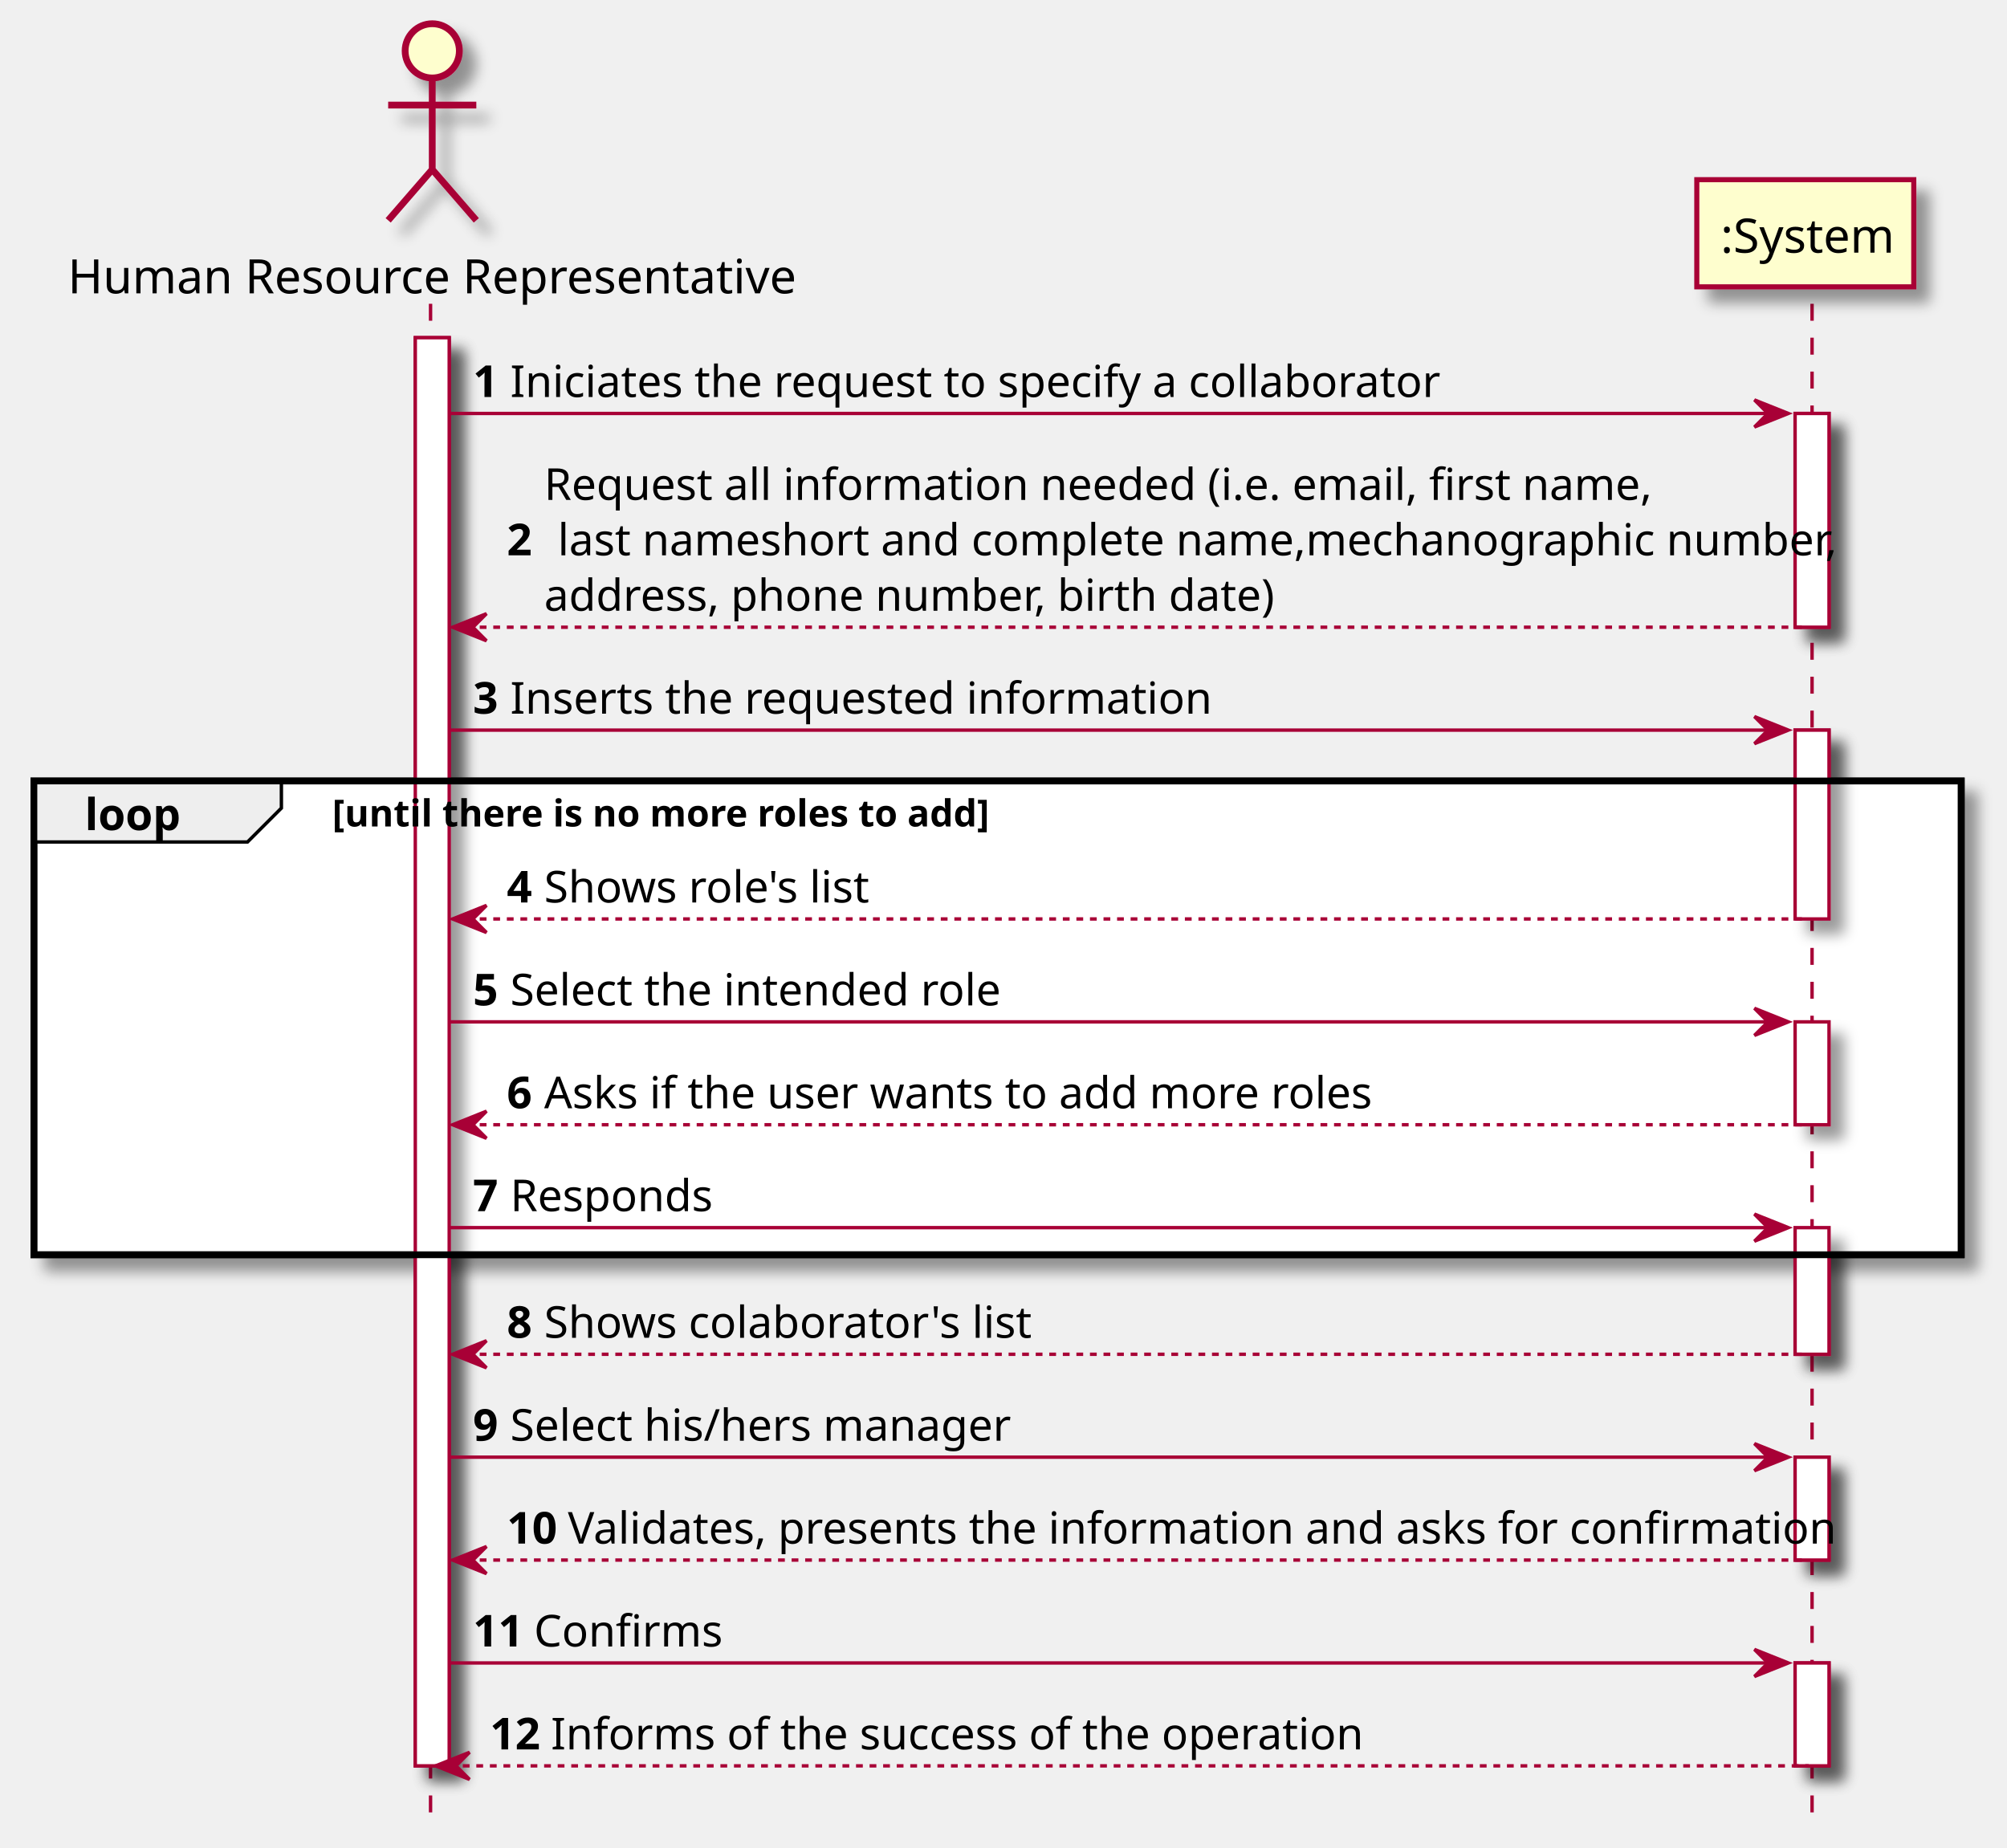
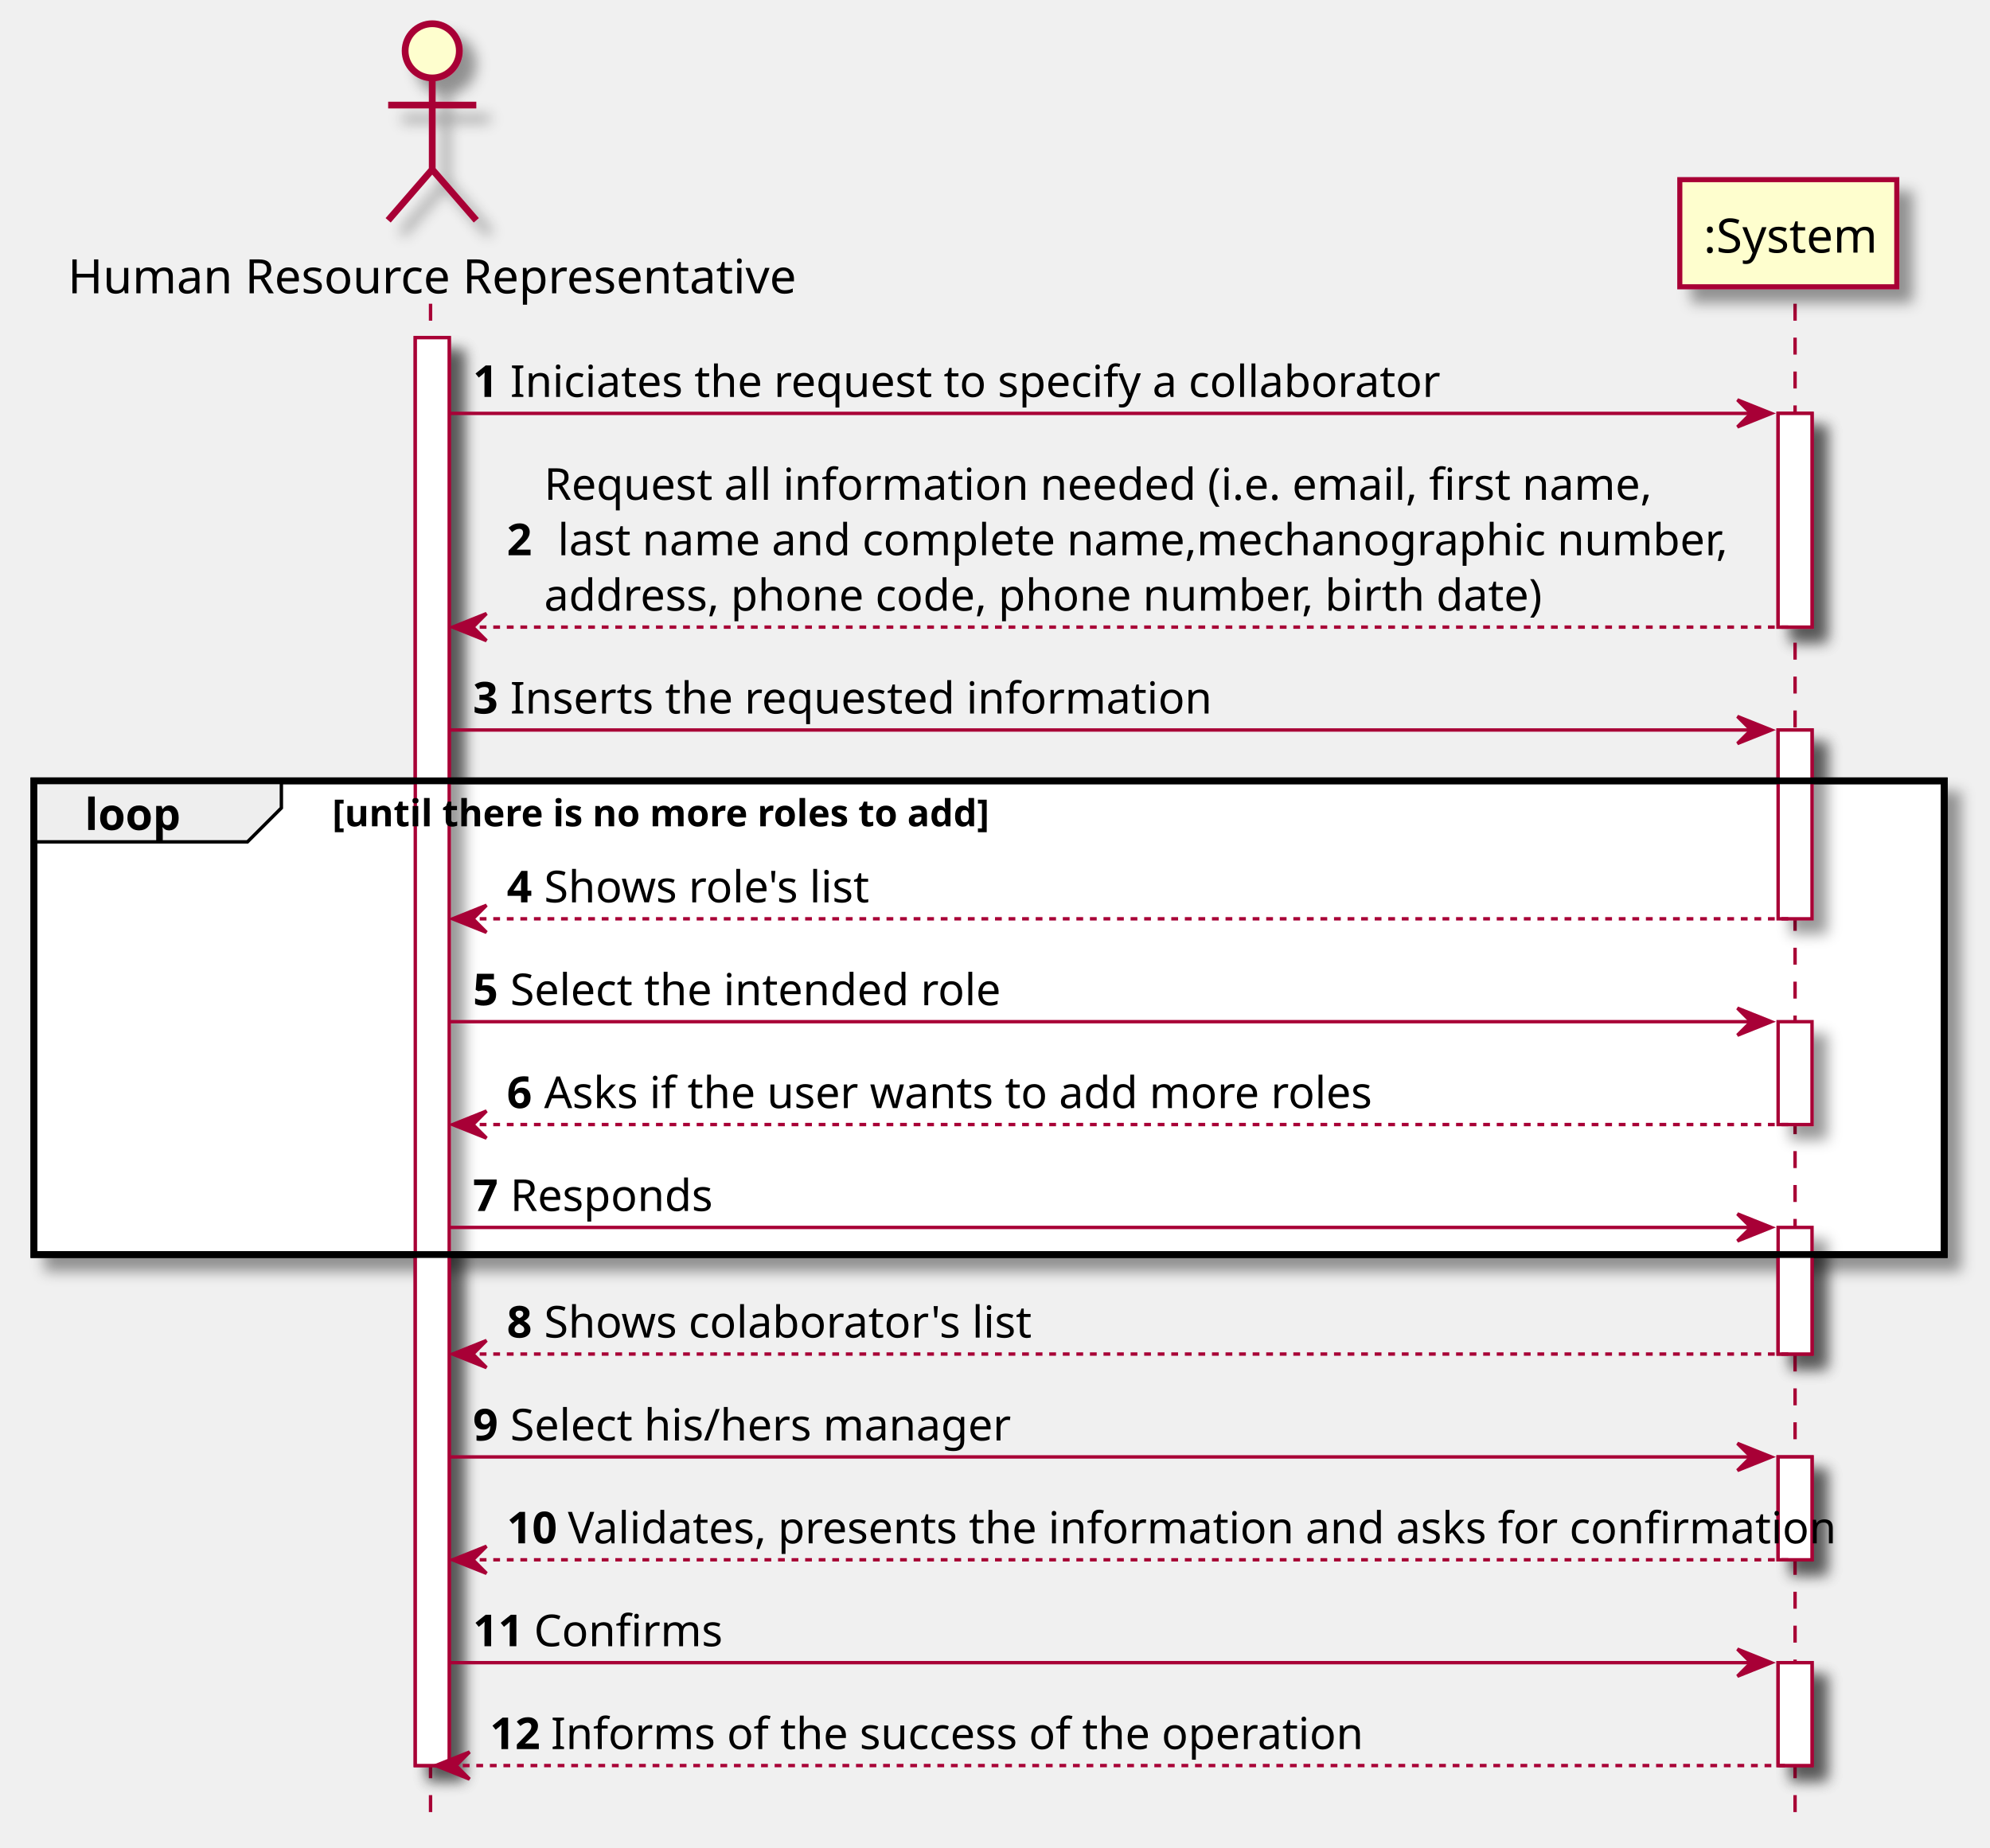
- <svg xmlns="http://www.w3.org/2000/svg" contentScriptType="application/ecmascript" contentStyleType="text/css" height="545px" preserveAspectRatio="none" style="width:592px;height:545px;" version="1.1" viewBox="0 0 592 545" width="592px" zoomAndPan="magnify">
+ <svg xmlns="http://www.w3.org/2000/svg" contentScriptType="application/ecmascript" contentStyleType="text/css" height="545px" preserveAspectRatio="none" style="width:587px;height:545px;" version="1.1" viewBox="0 0 587 545" width="587px" zoomAndPan="magnify">
  <defs>
-     <filter height="300%" id="frrfsa0cfepnf" width="300%" x="-1" y="-1">
+     <filter height="300%" id="f1srlrlj6tjkns" width="300%" x="-1" y="-1">
      <feGaussianBlur result="blurOut" stdDeviation="2.0" />
      <feColorMatrix in="blurOut" result="blurOut2" type="matrix" values="0 0 0 0 0 0 0 0 0 0 0 0 0 0 0 0 0 0 .4 0" />
      <feOffset dx="4.0" dy="4.0" in="blurOut2" result="blurOut3" />
      <feBlend in="SourceGraphic" in2="blurOut3" mode="normal" />
    </filter>
  </defs>
  <g>
-     <rect fill="#FFFFFF" filter="url(#frrfsa0cfepnf)" height="421.273" style="stroke:#A80036;stroke-width:1.0;" width="10" x="122.5" y="99.609" />
-     <rect fill="#FFFFFF" filter="url(#frrfsa0cfepnf)" height="63.055" style="stroke:#A80036;stroke-width:1.0;" width="10" x="529.5" y="121.961" />
-     <rect fill="#FFFFFF" filter="url(#frrfsa0cfepnf)" height="55.703" style="stroke:#A80036;stroke-width:1.0;" width="10" x="529.5" y="215.367" />
-     <rect fill="#FFFFFF" filter="url(#frrfsa0cfepnf)" height="30.352" style="stroke:#A80036;stroke-width:1.0;" width="10" x="529.5" y="301.422" />
-     <rect fill="#FFFFFF" filter="url(#frrfsa0cfepnf)" height="37.352" style="stroke:#A80036;stroke-width:1.0;" width="10" x="529.5" y="362.125" />
-     <rect fill="#FFFFFF" filter="url(#frrfsa0cfepnf)" height="30.352" style="stroke:#A80036;stroke-width:1.0;" width="10" x="529.5" y="429.828" />
-     <rect fill="#FFFFFF" filter="url(#frrfsa0cfepnf)" height="30.352" style="stroke:#A80036;stroke-width:1.0;" width="10" x="529.5" y="490.531" />
-     <rect fill="#FFFFFF" filter="url(#frrfsa0cfepnf)" height="139.758" style="stroke:#000000;stroke-width:2.0;" width="568.5" x="10" y="230.367" />
+     <rect fill="#FFFFFF" filter="url(#f1srlrlj6tjkns)" height="421.273" style="stroke:#A80036;stroke-width:1.0;" width="10" x="122.5" y="99.609" />
+     <rect fill="#FFFFFF" filter="url(#f1srlrlj6tjkns)" height="63.055" style="stroke:#A80036;stroke-width:1.0;" width="10" x="524.5" y="121.961" />
+     <rect fill="#FFFFFF" filter="url(#f1srlrlj6tjkns)" height="55.703" style="stroke:#A80036;stroke-width:1.0;" width="10" x="524.5" y="215.367" />
+     <rect fill="#FFFFFF" filter="url(#f1srlrlj6tjkns)" height="30.352" style="stroke:#A80036;stroke-width:1.0;" width="10" x="524.5" y="301.422" />
+     <rect fill="#FFFFFF" filter="url(#f1srlrlj6tjkns)" height="37.352" style="stroke:#A80036;stroke-width:1.0;" width="10" x="524.5" y="362.125" />
+     <rect fill="#FFFFFF" filter="url(#f1srlrlj6tjkns)" height="30.352" style="stroke:#A80036;stroke-width:1.0;" width="10" x="524.5" y="429.828" />
+     <rect fill="#FFFFFF" filter="url(#f1srlrlj6tjkns)" height="30.352" style="stroke:#A80036;stroke-width:1.0;" width="10" x="524.5" y="490.531" />
+     <rect fill="#FFFFFF" filter="url(#f1srlrlj6tjkns)" height="139.758" style="stroke:#000000;stroke-width:2.0;" width="563.5" x="10" y="230.367" />
    <line style="stroke:#A80036;stroke-width:1.0;stroke-dasharray:5.0,5.0;" x1="127" x2="127" y1="89.609" y2="538.883" />
-     <line style="stroke:#A80036;stroke-width:1.0;stroke-dasharray:5.0,5.0;" x1="534.5" x2="534.5" y1="89.609" y2="538.883" />
+     <line style="stroke:#A80036;stroke-width:1.0;stroke-dasharray:5.0,5.0;" x1="529.5" x2="529.5" y1="89.609" y2="538.883" />
    <text fill="#000000" font-family="sans-serif" font-size="14" lengthAdjust="spacing" textLength="209" x="20" y="86.533">Human Resource Representative</text>
-     <ellipse cx="127.5" cy="15" fill="#FEFECE" filter="url(#frrfsa0cfepnf)" rx="8" ry="8" style="stroke:#A80036;stroke-width:2.0;" />
-     <path d="M127.5,23 L127.5,50 M114.5,31 L140.5,31 M127.5,50 L114.5,65 M127.5,50 L140.5,65 " fill="none" filter="url(#frrfsa0cfepnf)" style="stroke:#A80036;stroke-width:2.0;" />
-     <rect fill="#FEFECE" filter="url(#frrfsa0cfepnf)" height="31.609" style="stroke:#A80036;stroke-width:1.5;" width="64" x="500.5" y="53" />
-     <text fill="#000000" font-family="sans-serif" font-size="14" lengthAdjust="spacing" textLength="50" x="507.5" y="74.533">:System</text>
-     <rect fill="#FFFFFF" filter="url(#frrfsa0cfepnf)" height="421.273" style="stroke:#A80036;stroke-width:1.0;" width="10" x="122.5" y="99.609" />
-     <rect fill="#FFFFFF" filter="url(#frrfsa0cfepnf)" height="63.055" style="stroke:#A80036;stroke-width:1.0;" width="10" x="529.5" y="121.961" />
-     <rect fill="#FFFFFF" filter="url(#frrfsa0cfepnf)" height="55.703" style="stroke:#A80036;stroke-width:1.0;" width="10" x="529.5" y="215.367" />
-     <rect fill="#FFFFFF" filter="url(#frrfsa0cfepnf)" height="30.352" style="stroke:#A80036;stroke-width:1.0;" width="10" x="529.5" y="301.422" />
-     <rect fill="#FFFFFF" filter="url(#frrfsa0cfepnf)" height="37.352" style="stroke:#A80036;stroke-width:1.0;" width="10" x="529.5" y="362.125" />
-     <rect fill="#FFFFFF" filter="url(#frrfsa0cfepnf)" height="30.352" style="stroke:#A80036;stroke-width:1.0;" width="10" x="529.5" y="429.828" />
-     <rect fill="#FFFFFF" filter="url(#frrfsa0cfepnf)" height="30.352" style="stroke:#A80036;stroke-width:1.0;" width="10" x="529.5" y="490.531" />
-     <polygon fill="#A80036" points="517.5,117.961,527.5,121.961,517.5,125.961,521.5,121.961" style="stroke:#A80036;stroke-width:1.0;" />
-     <line style="stroke:#A80036;stroke-width:1.0;" x1="132.5" x2="523.5" y1="121.961" y2="121.961" />
+     <ellipse cx="127.5" cy="15" fill="#FEFECE" filter="url(#f1srlrlj6tjkns)" rx="8" ry="8" style="stroke:#A80036;stroke-width:2.0;" />
+     <path d="M127.5,23 L127.5,50 M114.5,31 L140.5,31 M127.5,50 L114.5,65 M127.5,50 L140.5,65 " fill="none" filter="url(#f1srlrlj6tjkns)" style="stroke:#A80036;stroke-width:2.0;" />
+     <rect fill="#FEFECE" filter="url(#f1srlrlj6tjkns)" height="31.609" style="stroke:#A80036;stroke-width:1.5;" width="64" x="495.5" y="53" />
+     <text fill="#000000" font-family="sans-serif" font-size="14" lengthAdjust="spacing" textLength="50" x="502.5" y="74.533">:System</text>
+     <rect fill="#FFFFFF" filter="url(#f1srlrlj6tjkns)" height="421.273" style="stroke:#A80036;stroke-width:1.0;" width="10" x="122.5" y="99.609" />
+     <rect fill="#FFFFFF" filter="url(#f1srlrlj6tjkns)" height="63.055" style="stroke:#A80036;stroke-width:1.0;" width="10" x="524.5" y="121.961" />
+     <rect fill="#FFFFFF" filter="url(#f1srlrlj6tjkns)" height="55.703" style="stroke:#A80036;stroke-width:1.0;" width="10" x="524.5" y="215.367" />
+     <rect fill="#FFFFFF" filter="url(#f1srlrlj6tjkns)" height="30.352" style="stroke:#A80036;stroke-width:1.0;" width="10" x="524.5" y="301.422" />
+     <rect fill="#FFFFFF" filter="url(#f1srlrlj6tjkns)" height="37.352" style="stroke:#A80036;stroke-width:1.0;" width="10" x="524.5" y="362.125" />
+     <rect fill="#FFFFFF" filter="url(#f1srlrlj6tjkns)" height="30.352" style="stroke:#A80036;stroke-width:1.0;" width="10" x="524.5" y="429.828" />
+     <rect fill="#FFFFFF" filter="url(#f1srlrlj6tjkns)" height="30.352" style="stroke:#A80036;stroke-width:1.0;" width="10" x="524.5" y="490.531" />
+     <polygon fill="#A80036" points="512.5,117.961,522.5,121.961,512.5,125.961,516.5,121.961" style="stroke:#A80036;stroke-width:1.0;" />
+     <line style="stroke:#A80036;stroke-width:1.0;" x1="132.5" x2="518.5" y1="121.961" y2="121.961" />
    <text fill="#000000" font-family="sans-serif" font-size="13" font-weight="bold" lengthAdjust="spacing" textLength="7" x="139.5" y="117.105">1</text>
    <text fill="#000000" font-family="sans-serif" font-size="13" lengthAdjust="spacing" textLength="259" x="150.5" y="117.105">Iniciates the request to specify a collaborator</text>
    <polygon fill="#A80036" points="143.5,181.016,133.5,185.016,143.5,189.016,139.5,185.016" style="stroke:#A80036;stroke-width:1.0;" />
-     <line style="stroke:#A80036;stroke-width:1.0;stroke-dasharray:2.0,2.0;" x1="137.5" x2="533.5" y1="185.016" y2="185.016" />
+     <line style="stroke:#A80036;stroke-width:1.0;stroke-dasharray:2.0,2.0;" x1="137.5" x2="528.5" y1="185.016" y2="185.016" />
    <text fill="#000000" font-family="sans-serif" font-size="13" font-weight="bold" lengthAdjust="spacing" textLength="7" x="149.5" y="163.808">2</text>
    <text fill="#000000" font-family="sans-serif" font-size="13" lengthAdjust="spacing" textLength="308" x="160.5" y="147.456">Request all information needed (i.e. email, first name,</text>
-     <text fill="#000000" font-family="sans-serif" font-size="13" lengthAdjust="spacing" textLength="354" x="164.5" y="163.808">last nameshort and complete name,mechanographic number,</text>
-     <text fill="#000000" font-family="sans-serif" font-size="13" lengthAdjust="spacing" textLength="202" x="160.5" y="180.159">address, phone number, birth date)</text>
-     <polygon fill="#A80036" points="517.5,211.367,527.5,215.367,517.5,219.367,521.5,215.367" style="stroke:#A80036;stroke-width:1.0;" />
-     <line style="stroke:#A80036;stroke-width:1.0;" x1="132.5" x2="523.5" y1="215.367" y2="215.367" />
+     <text fill="#000000" font-family="sans-serif" font-size="13" lengthAdjust="spacing" textLength="325" x="164.5" y="163.808">last name and complete name,mechanographic number,</text>
+     <text fill="#000000" font-family="sans-serif" font-size="13" lengthAdjust="spacing" textLength="277" x="160.5" y="180.159">address, phone code, phone number, birth date)</text>
+     <polygon fill="#A80036" points="512.5,211.367,522.5,215.367,512.5,219.367,516.5,215.367" style="stroke:#A80036;stroke-width:1.0;" />
+     <line style="stroke:#A80036;stroke-width:1.0;" x1="132.5" x2="518.5" y1="215.367" y2="215.367" />
    <text fill="#000000" font-family="sans-serif" font-size="13" font-weight="bold" lengthAdjust="spacing" textLength="7" x="139.5" y="210.511">3</text>
    <text fill="#000000" font-family="sans-serif" font-size="13" lengthAdjust="spacing" textLength="189" x="150.5" y="210.511">Inserts the requested information</text>
    <path d="M10,230.367 L83,230.367 L83,238.367 L73,248.367 L10,248.367 L10,230.367 " fill="#EEEEEE" style="stroke:#000000;stroke-width:1.0;" />
-     <rect fill="none" height="139.758" style="stroke:#000000;stroke-width:2.0;" width="568.5" x="10" y="230.367" />
+     <rect fill="none" height="139.758" style="stroke:#000000;stroke-width:2.0;" width="563.5" x="10" y="230.367" />
    <text fill="#000000" font-family="sans-serif" font-size="13" font-weight="bold" lengthAdjust="spacing" textLength="28" x="25" y="244.862">loop</text>
    <text fill="#000000" font-family="sans-serif" font-size="11" font-weight="bold" lengthAdjust="spacing" textLength="197" x="98" y="243.786">[until there is no more roles to add]</text>
    <polygon fill="#A80036" points="143.5,267.07,133.5,271.07,143.5,275.07,139.5,271.07" style="stroke:#A80036;stroke-width:1.0;" />
-     <line style="stroke:#A80036;stroke-width:1.0;stroke-dasharray:2.0,2.0;" x1="137.5" x2="533.5" y1="271.07" y2="271.07" />
+     <line style="stroke:#A80036;stroke-width:1.0;stroke-dasharray:2.0,2.0;" x1="137.5" x2="528.5" y1="271.07" y2="271.07" />
    <text fill="#000000" font-family="sans-serif" font-size="13" font-weight="bold" lengthAdjust="spacing" textLength="7" x="149.5" y="266.214">4</text>
    <text fill="#000000" font-family="sans-serif" font-size="13" lengthAdjust="spacing" textLength="94" x="160.5" y="266.214">Shows role's list</text>
-     <polygon fill="#A80036" points="517.5,297.422,527.5,301.422,517.5,305.422,521.5,301.422" style="stroke:#A80036;stroke-width:1.0;" />
-     <line style="stroke:#A80036;stroke-width:1.0;" x1="132.5" x2="523.5" y1="301.422" y2="301.422" />
+     <polygon fill="#A80036" points="512.5,297.422,522.5,301.422,512.5,305.422,516.5,301.422" style="stroke:#A80036;stroke-width:1.0;" />
+     <line style="stroke:#A80036;stroke-width:1.0;" x1="132.5" x2="518.5" y1="301.422" y2="301.422" />
    <text fill="#000000" font-family="sans-serif" font-size="13" font-weight="bold" lengthAdjust="spacing" textLength="7" x="139.5" y="296.565">5</text>
    <text fill="#000000" font-family="sans-serif" font-size="13" lengthAdjust="spacing" textLength="137" x="150.5" y="296.565">Select the intended role</text>
    <polygon fill="#A80036" points="143.5,327.773,133.5,331.773,143.5,335.773,139.5,331.773" style="stroke:#A80036;stroke-width:1.0;" />
-     <line style="stroke:#A80036;stroke-width:1.0;stroke-dasharray:2.0,2.0;" x1="137.5" x2="533.5" y1="331.773" y2="331.773" />
+     <line style="stroke:#A80036;stroke-width:1.0;stroke-dasharray:2.0,2.0;" x1="137.5" x2="528.5" y1="331.773" y2="331.773" />
    <text fill="#000000" font-family="sans-serif" font-size="13" font-weight="bold" lengthAdjust="spacing" textLength="7" x="149.5" y="326.917">6</text>
    <text fill="#000000" font-family="sans-serif" font-size="13" lengthAdjust="spacing" textLength="234" x="160.5" y="326.917">Asks if the user wants to add more roles</text>
-     <polygon fill="#A80036" points="517.5,358.125,527.5,362.125,517.5,366.125,521.5,362.125" style="stroke:#A80036;stroke-width:1.0;" />
-     <line style="stroke:#A80036;stroke-width:1.0;" x1="132.5" x2="523.5" y1="362.125" y2="362.125" />
+     <polygon fill="#A80036" points="512.5,358.125,522.5,362.125,512.5,366.125,516.5,362.125" style="stroke:#A80036;stroke-width:1.0;" />
+     <line style="stroke:#A80036;stroke-width:1.0;" x1="132.5" x2="518.5" y1="362.125" y2="362.125" />
    <text fill="#000000" font-family="sans-serif" font-size="13" font-weight="bold" lengthAdjust="spacing" textLength="7" x="139.5" y="357.269">7</text>
    <text fill="#000000" font-family="sans-serif" font-size="13" lengthAdjust="spacing" textLength="58" x="150.5" y="357.269">Responds</text>
    <polygon fill="#A80036" points="143.5,395.477,133.5,399.477,143.5,403.477,139.5,399.477" style="stroke:#A80036;stroke-width:1.0;" />
-     <line style="stroke:#A80036;stroke-width:1.0;stroke-dasharray:2.0,2.0;" x1="137.5" x2="533.5" y1="399.477" y2="399.477" />
+     <line style="stroke:#A80036;stroke-width:1.0;stroke-dasharray:2.0,2.0;" x1="137.5" x2="528.5" y1="399.477" y2="399.477" />
    <text fill="#000000" font-family="sans-serif" font-size="13" font-weight="bold" lengthAdjust="spacing" textLength="7" x="149.5" y="394.62">8</text>
    <text fill="#000000" font-family="sans-serif" font-size="13" lengthAdjust="spacing" textLength="137" x="160.5" y="394.62">Shows colaborator's list</text>
-     <polygon fill="#A80036" points="517.5,425.828,527.5,429.828,517.5,433.828,521.5,429.828" style="stroke:#A80036;stroke-width:1.0;" />
-     <line style="stroke:#A80036;stroke-width:1.0;" x1="132.5" x2="523.5" y1="429.828" y2="429.828" />
+     <polygon fill="#A80036" points="512.5,425.828,522.5,429.828,512.5,433.828,516.5,429.828" style="stroke:#A80036;stroke-width:1.0;" />
+     <line style="stroke:#A80036;stroke-width:1.0;" x1="132.5" x2="518.5" y1="429.828" y2="429.828" />
    <text fill="#000000" font-family="sans-serif" font-size="13" font-weight="bold" lengthAdjust="spacing" textLength="7" x="139.5" y="424.972">9</text>
    <text fill="#000000" font-family="sans-serif" font-size="13" lengthAdjust="spacing" textLength="141" x="150.5" y="424.972">Select his/hers manager</text>
    <polygon fill="#A80036" points="143.5,456.18,133.5,460.18,143.5,464.18,139.5,460.18" style="stroke:#A80036;stroke-width:1.0;" />
-     <line style="stroke:#A80036;stroke-width:1.0;stroke-dasharray:2.0,2.0;" x1="137.5" x2="533.5" y1="460.18" y2="460.18" />
+     <line style="stroke:#A80036;stroke-width:1.0;stroke-dasharray:2.0,2.0;" x1="137.5" x2="528.5" y1="460.18" y2="460.18" />
    <text fill="#000000" font-family="sans-serif" font-size="13" font-weight="bold" lengthAdjust="spacing" textLength="14" x="149.5" y="455.323">10</text>
    <text fill="#000000" font-family="sans-serif" font-size="13" lengthAdjust="spacing" textLength="350" x="167.5" y="455.323">Validates, presents the information and asks for confirmation</text>
-     <polygon fill="#A80036" points="517.5,486.531,527.5,490.531,517.5,494.531,521.5,490.531" style="stroke:#A80036;stroke-width:1.0;" />
-     <line style="stroke:#A80036;stroke-width:1.0;" x1="132.5" x2="523.5" y1="490.531" y2="490.531" />
+     <polygon fill="#A80036" points="512.5,486.531,522.5,490.531,512.5,494.531,516.5,490.531" style="stroke:#A80036;stroke-width:1.0;" />
+     <line style="stroke:#A80036;stroke-width:1.0;" x1="132.5" x2="518.5" y1="490.531" y2="490.531" />
    <text fill="#000000" font-family="sans-serif" font-size="13" font-weight="bold" lengthAdjust="spacing" textLength="14" x="139.5" y="485.675">11</text>
    <text fill="#000000" font-family="sans-serif" font-size="13" lengthAdjust="spacing" textLength="51" x="157.5" y="485.675">Confirms</text>
    <polygon fill="#A80036" points="138.5,516.883,128.5,520.883,138.5,524.883,134.5,520.883" style="stroke:#A80036;stroke-width:1.0;" />
-     <line style="stroke:#A80036;stroke-width:1.0;stroke-dasharray:2.0,2.0;" x1="132.5" x2="533.5" y1="520.883" y2="520.883" />
+     <line style="stroke:#A80036;stroke-width:1.0;stroke-dasharray:2.0,2.0;" x1="132.5" x2="528.5" y1="520.883" y2="520.883" />
    <text fill="#000000" font-family="sans-serif" font-size="13" font-weight="bold" lengthAdjust="spacing" textLength="14" x="144.5" y="516.026">12</text>
    <text fill="#000000" font-family="sans-serif" font-size="13" lengthAdjust="spacing" textLength="224" x="162.5" y="516.026">Informs of the success of the operation</text>
  </g>
</svg>
